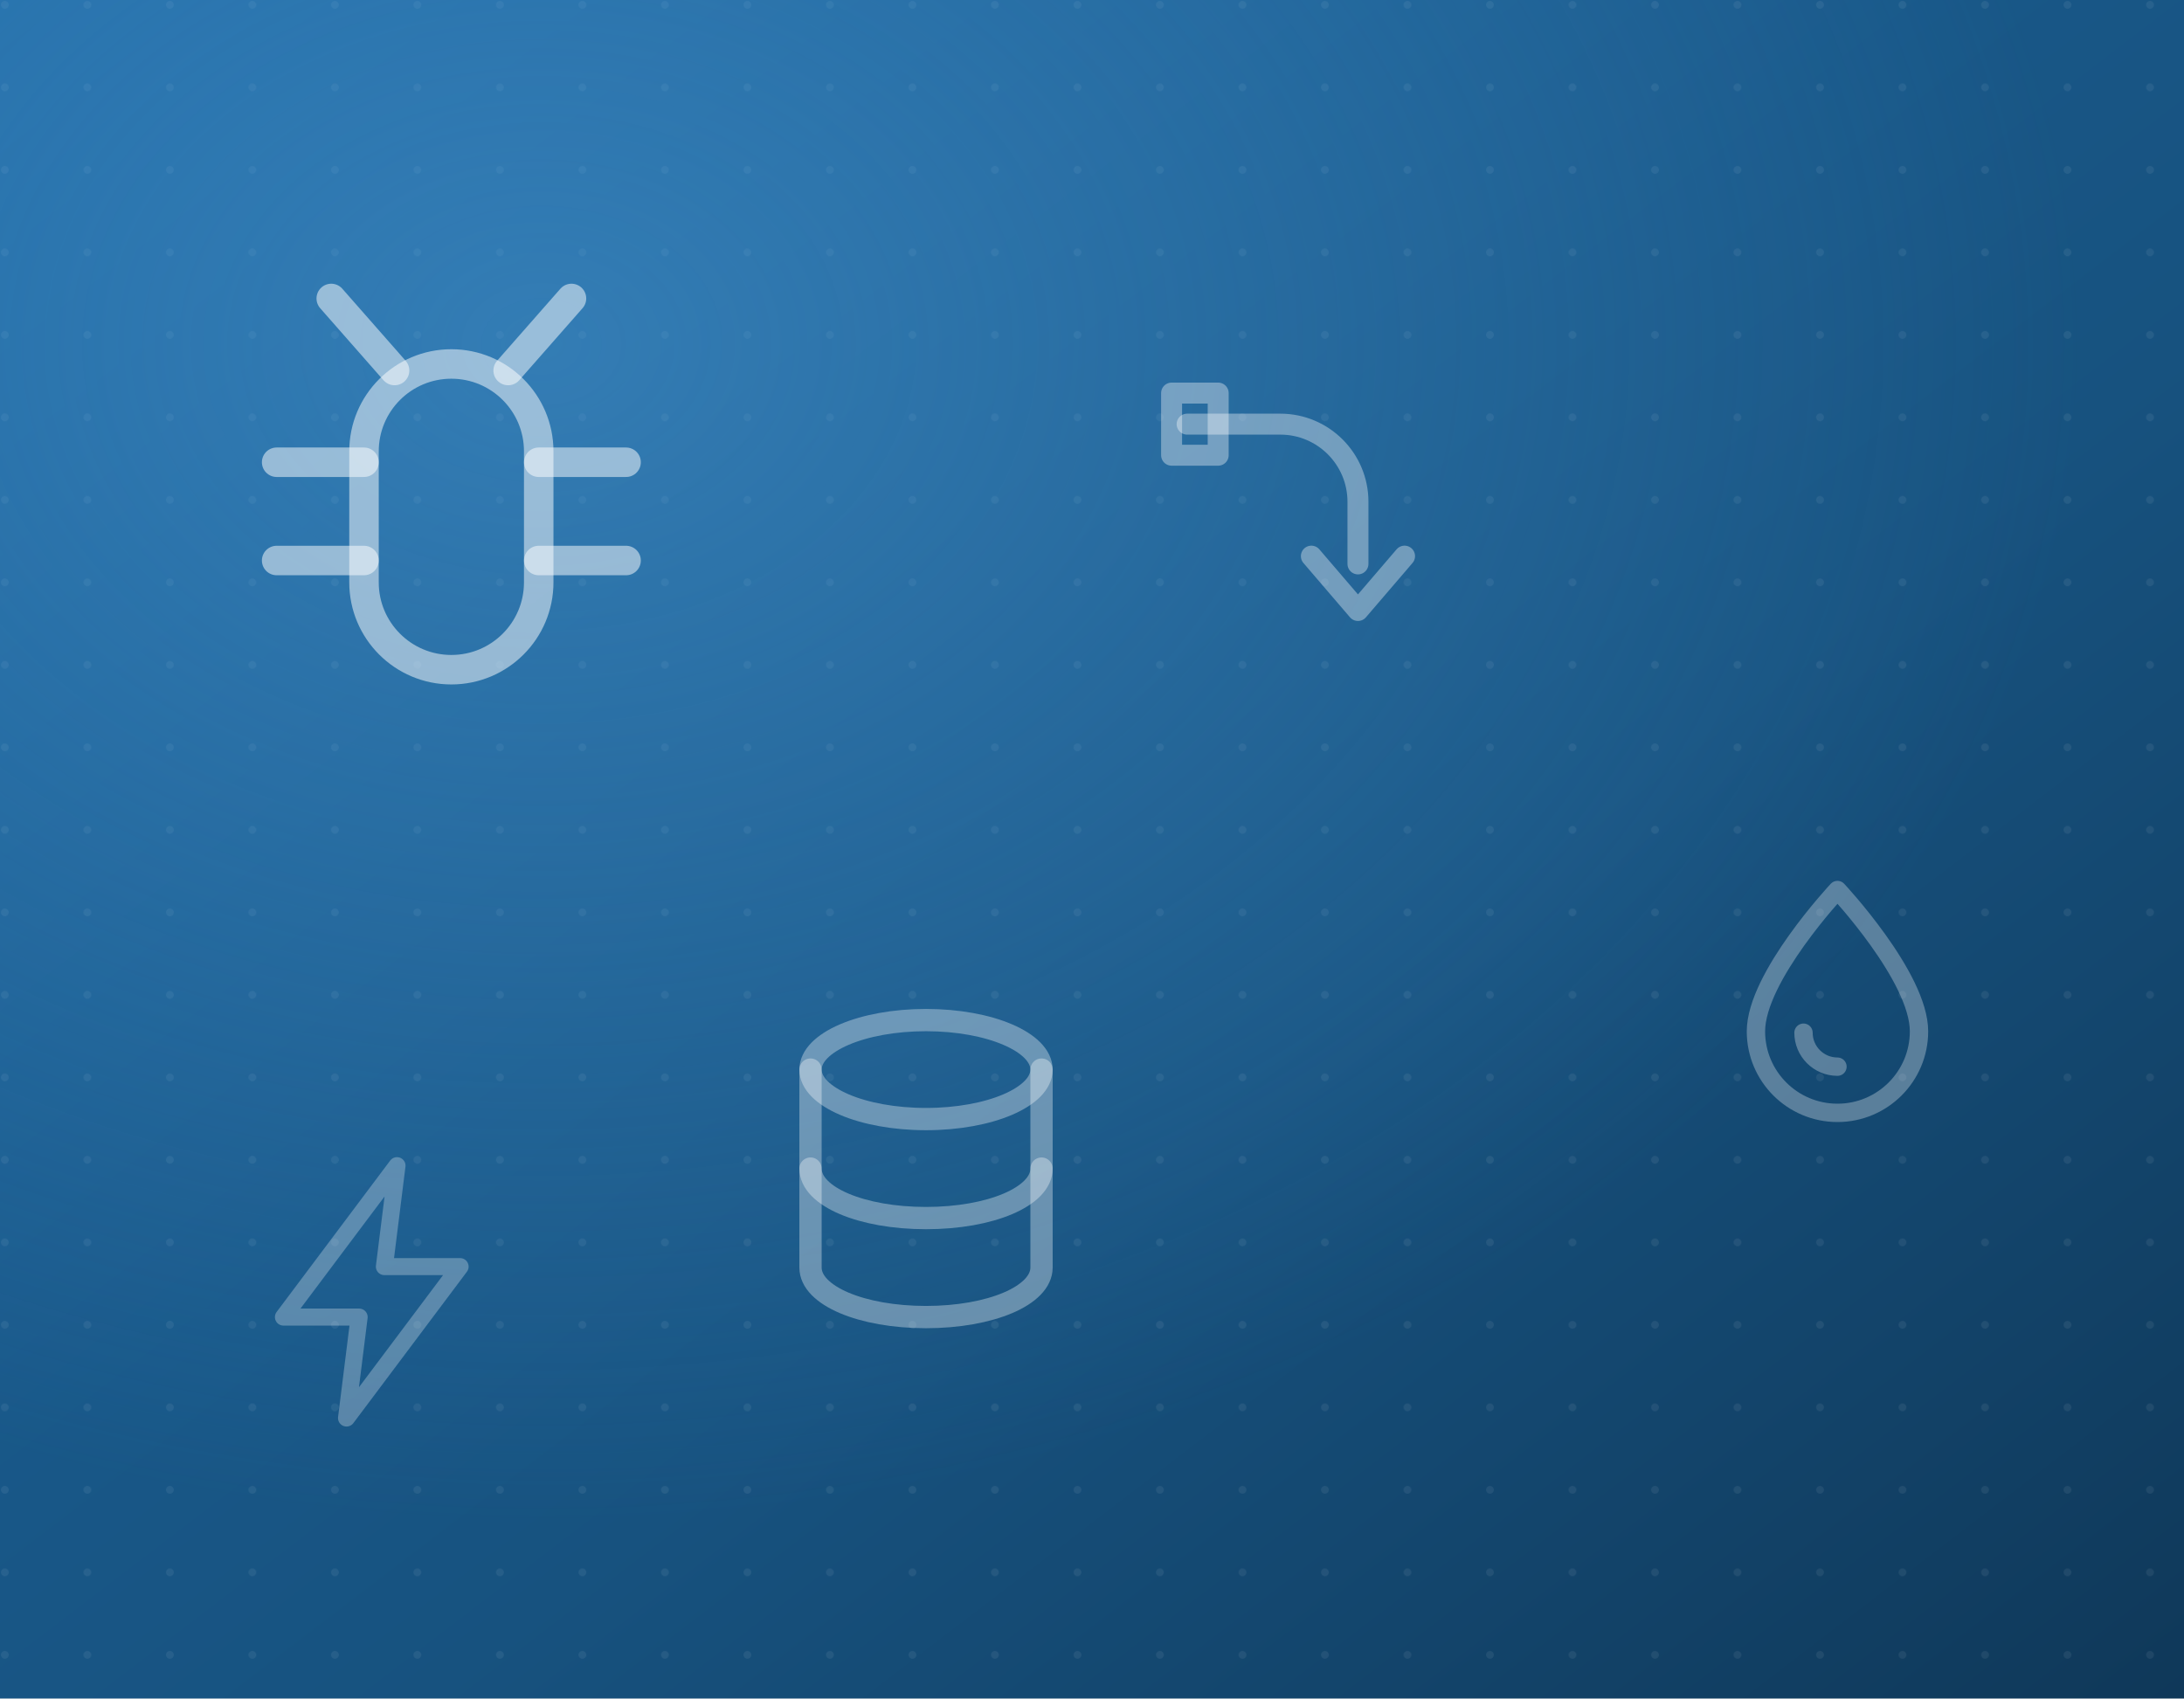
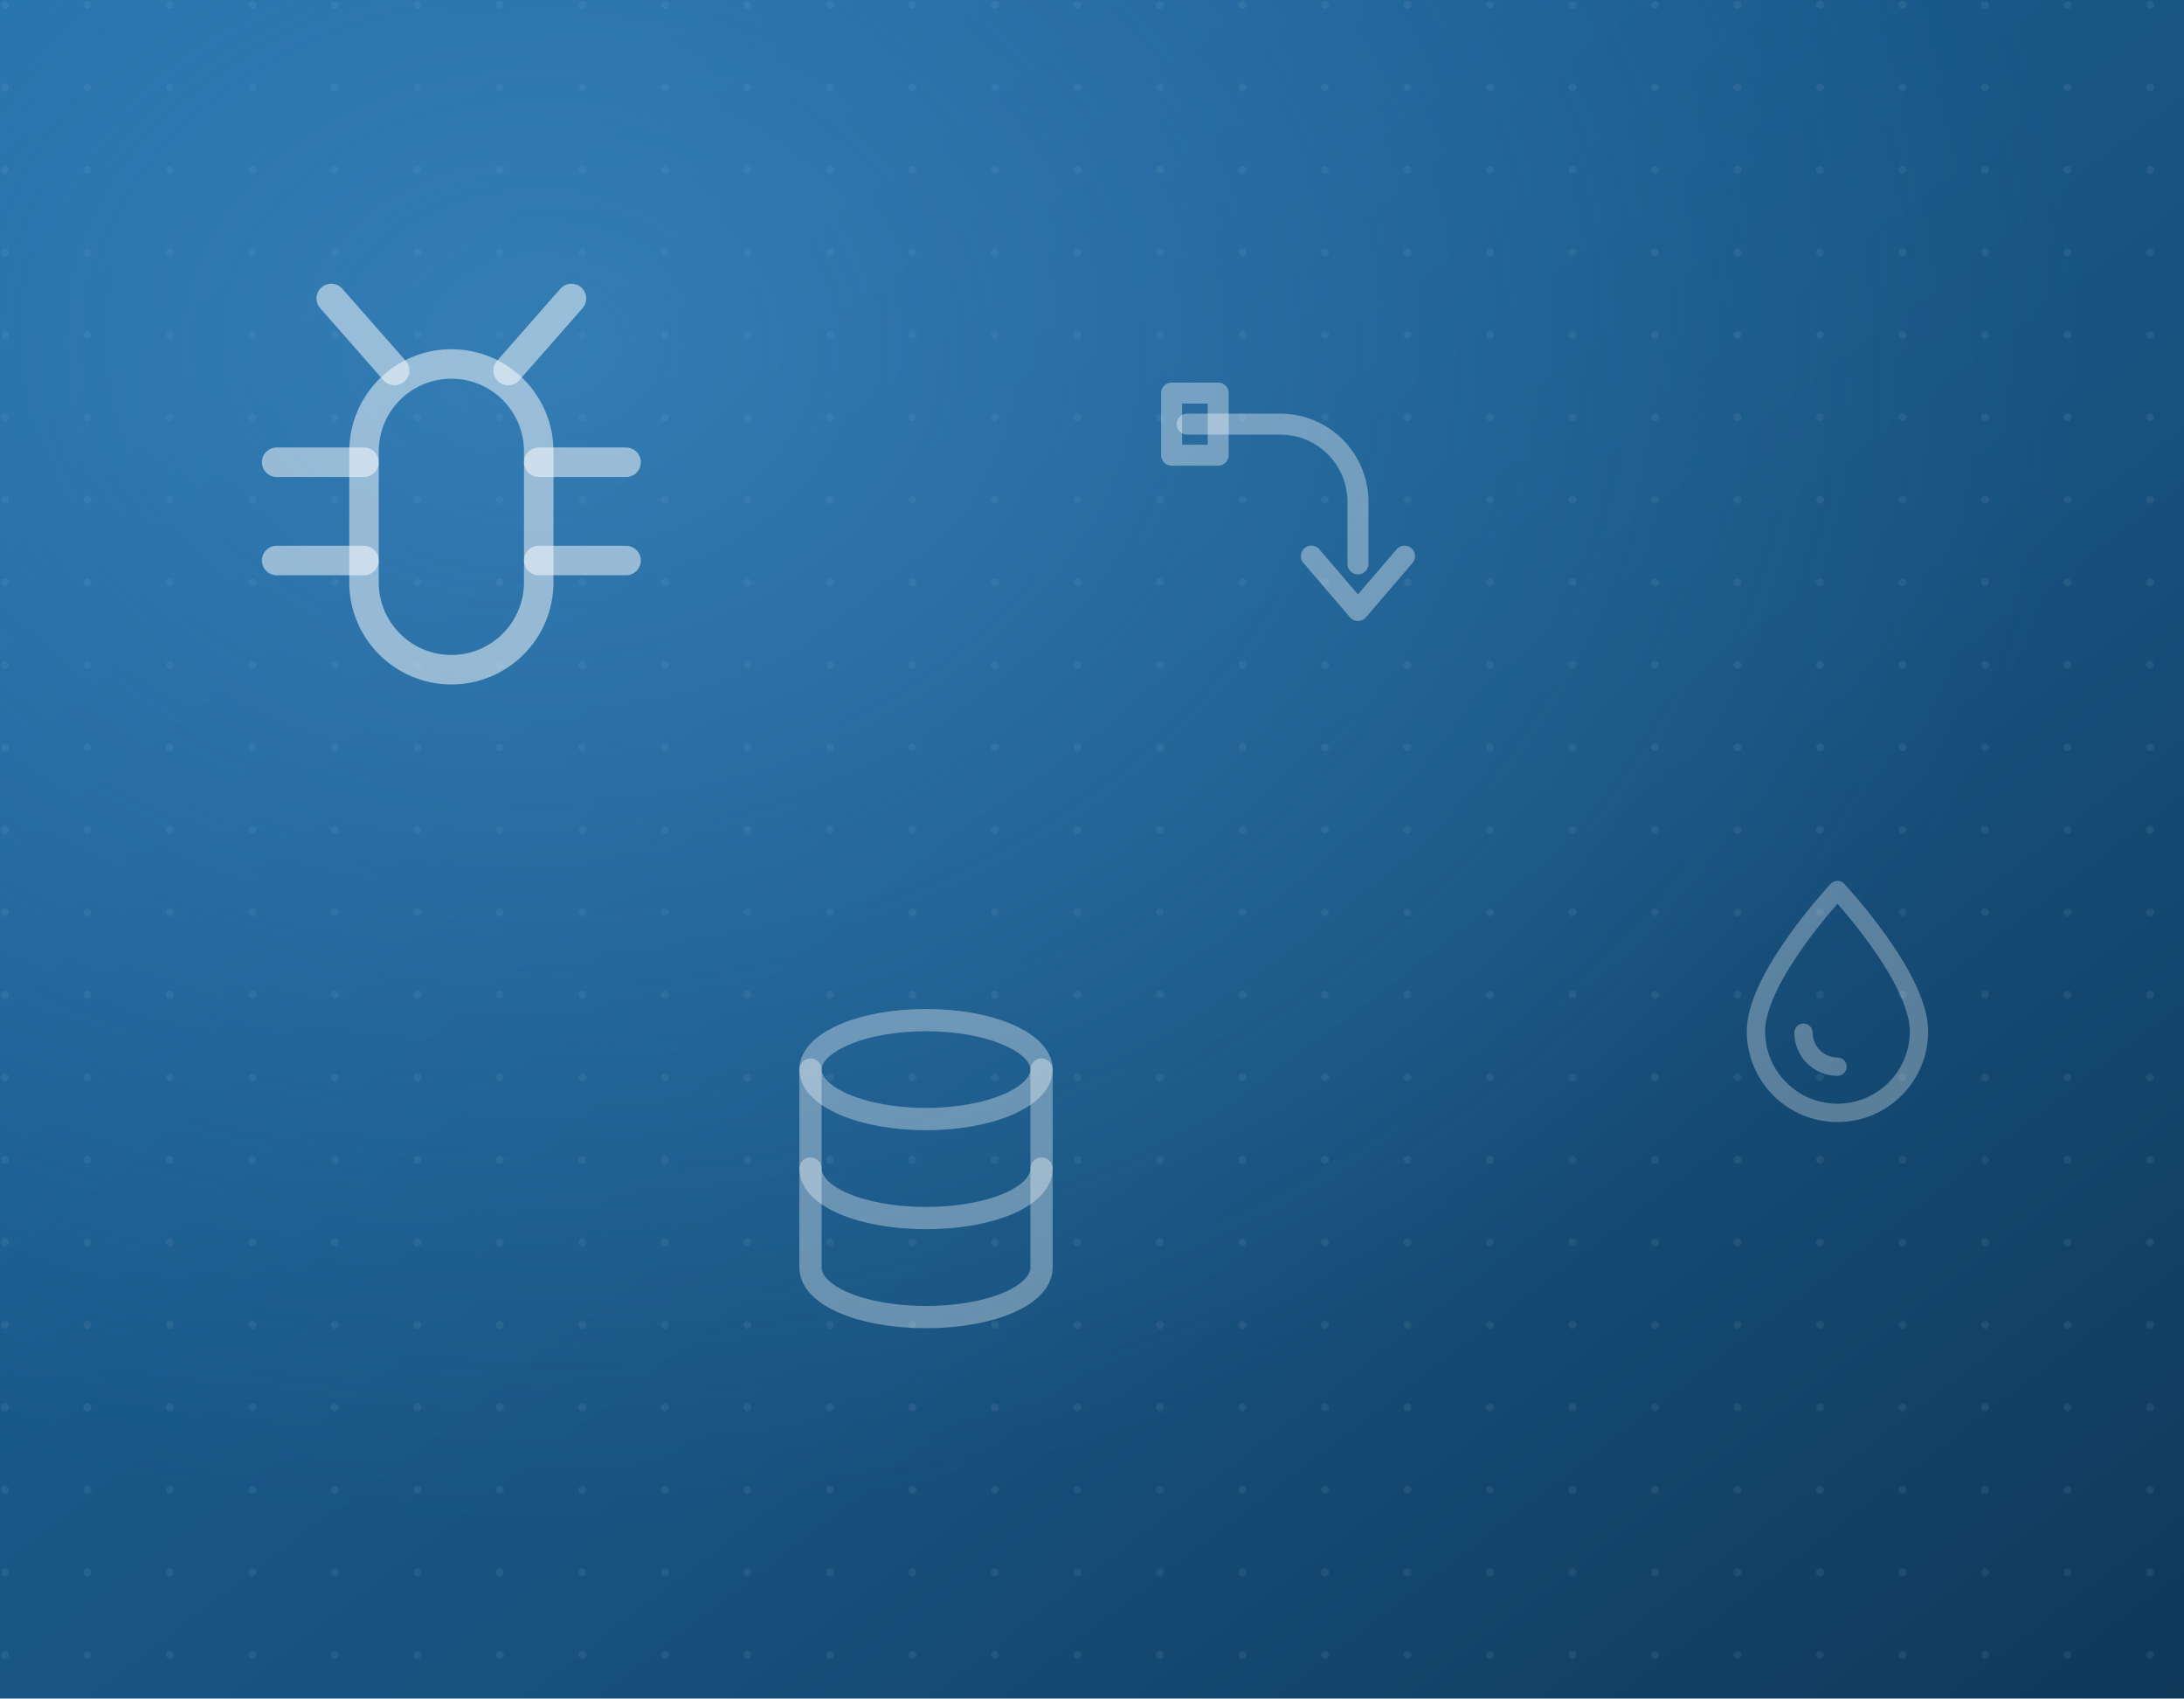
<svg xmlns="http://www.w3.org/2000/svg" viewBox="0 0 900 700" width="900" height="700" role="img">
  <defs>
    <linearGradient id="campo" x1="0" y1="0" x2="1" y2="1">
      <stop offset="0" stop-color="#1c66a0" />
      <stop offset="0.6" stop-color="#17527f" />
      <stop offset="1" stop-color="#0f3859" />
    </linearGradient>
    <radialGradient id="luz" cx="0.25" cy="0.2" r="0.7">
      <stop offset="0" stop-color="#4d9bd6" stop-opacity="0.5" />
      <stop offset="1" stop-color="#4d9bd6" stop-opacity="0" />
    </radialGradient>
    <pattern id="pontos" width="34" height="34" patternUnits="userSpaceOnUse">
      <circle cx="2" cy="2" r="1.6" fill="#ffffff" fill-opacity="0.07" />
    </pattern>
  </defs>
  <rect width="900" height="700" fill="url(#campo)" />
  <rect width="900" height="700" fill="url(#pontos)" />
  <rect width="900" height="700" fill="url(#luz)" />
  <g fill="none" stroke="#ffffff" stroke-width="1.35" stroke-linecap="round" stroke-linejoin="round">
    <g transform="translate(78 96) scale(9)" stroke-opacity="0.5">
      <path d="M9.4 6.3 6.5 3M14.6 6.3 17.5 3" />
      <rect x="8" y="6" width="8" height="14" rx="4" />
      <path d="M8 10.5H4M8 15H4M16 10.5h4M16 15h4" />
    </g>
    <g transform="translate(470 130) scale(6.4)" stroke-opacity="0.36">
      <path d="M3 7h6a5 5 0 0 1 5 5v4" />
      <path d="M2 5h3v4H2z" />
      <path d="M11 15.5l3 3.5 3-3.5" />
    </g>
    <g transform="translate(690 350) scale(5.6)" stroke-opacity="0.3">
      <path d="M12 3c0 0 6 6.4 6 10.4a6 6 0 0 1-12 0C6 9.4 12 3 12 3Z" />
      <path d="M9.5 13.5a2.5 2.5 0 0 0 2.5 2.5" />
    </g>
    <g transform="translate(300 400) scale(6.8)" stroke-opacity="0.34">
      <ellipse cx="12" cy="6" rx="7" ry="3" />
      <path d="M5 6v12c0 1.7 3.1 3 7 3s7-1.3 7-3V6" />
      <path d="M5 12c0 1.7 3.1 3 7 3s7-1.3 7-3" />
    </g>
-     <g transform="translate(96 470) scale(5.2)" stroke-opacity="0.28">
-       <path d="M13 2 4 14h6l-1 8 9-12h-6l1-8Z" />
-     </g>
  </g>
</svg>
